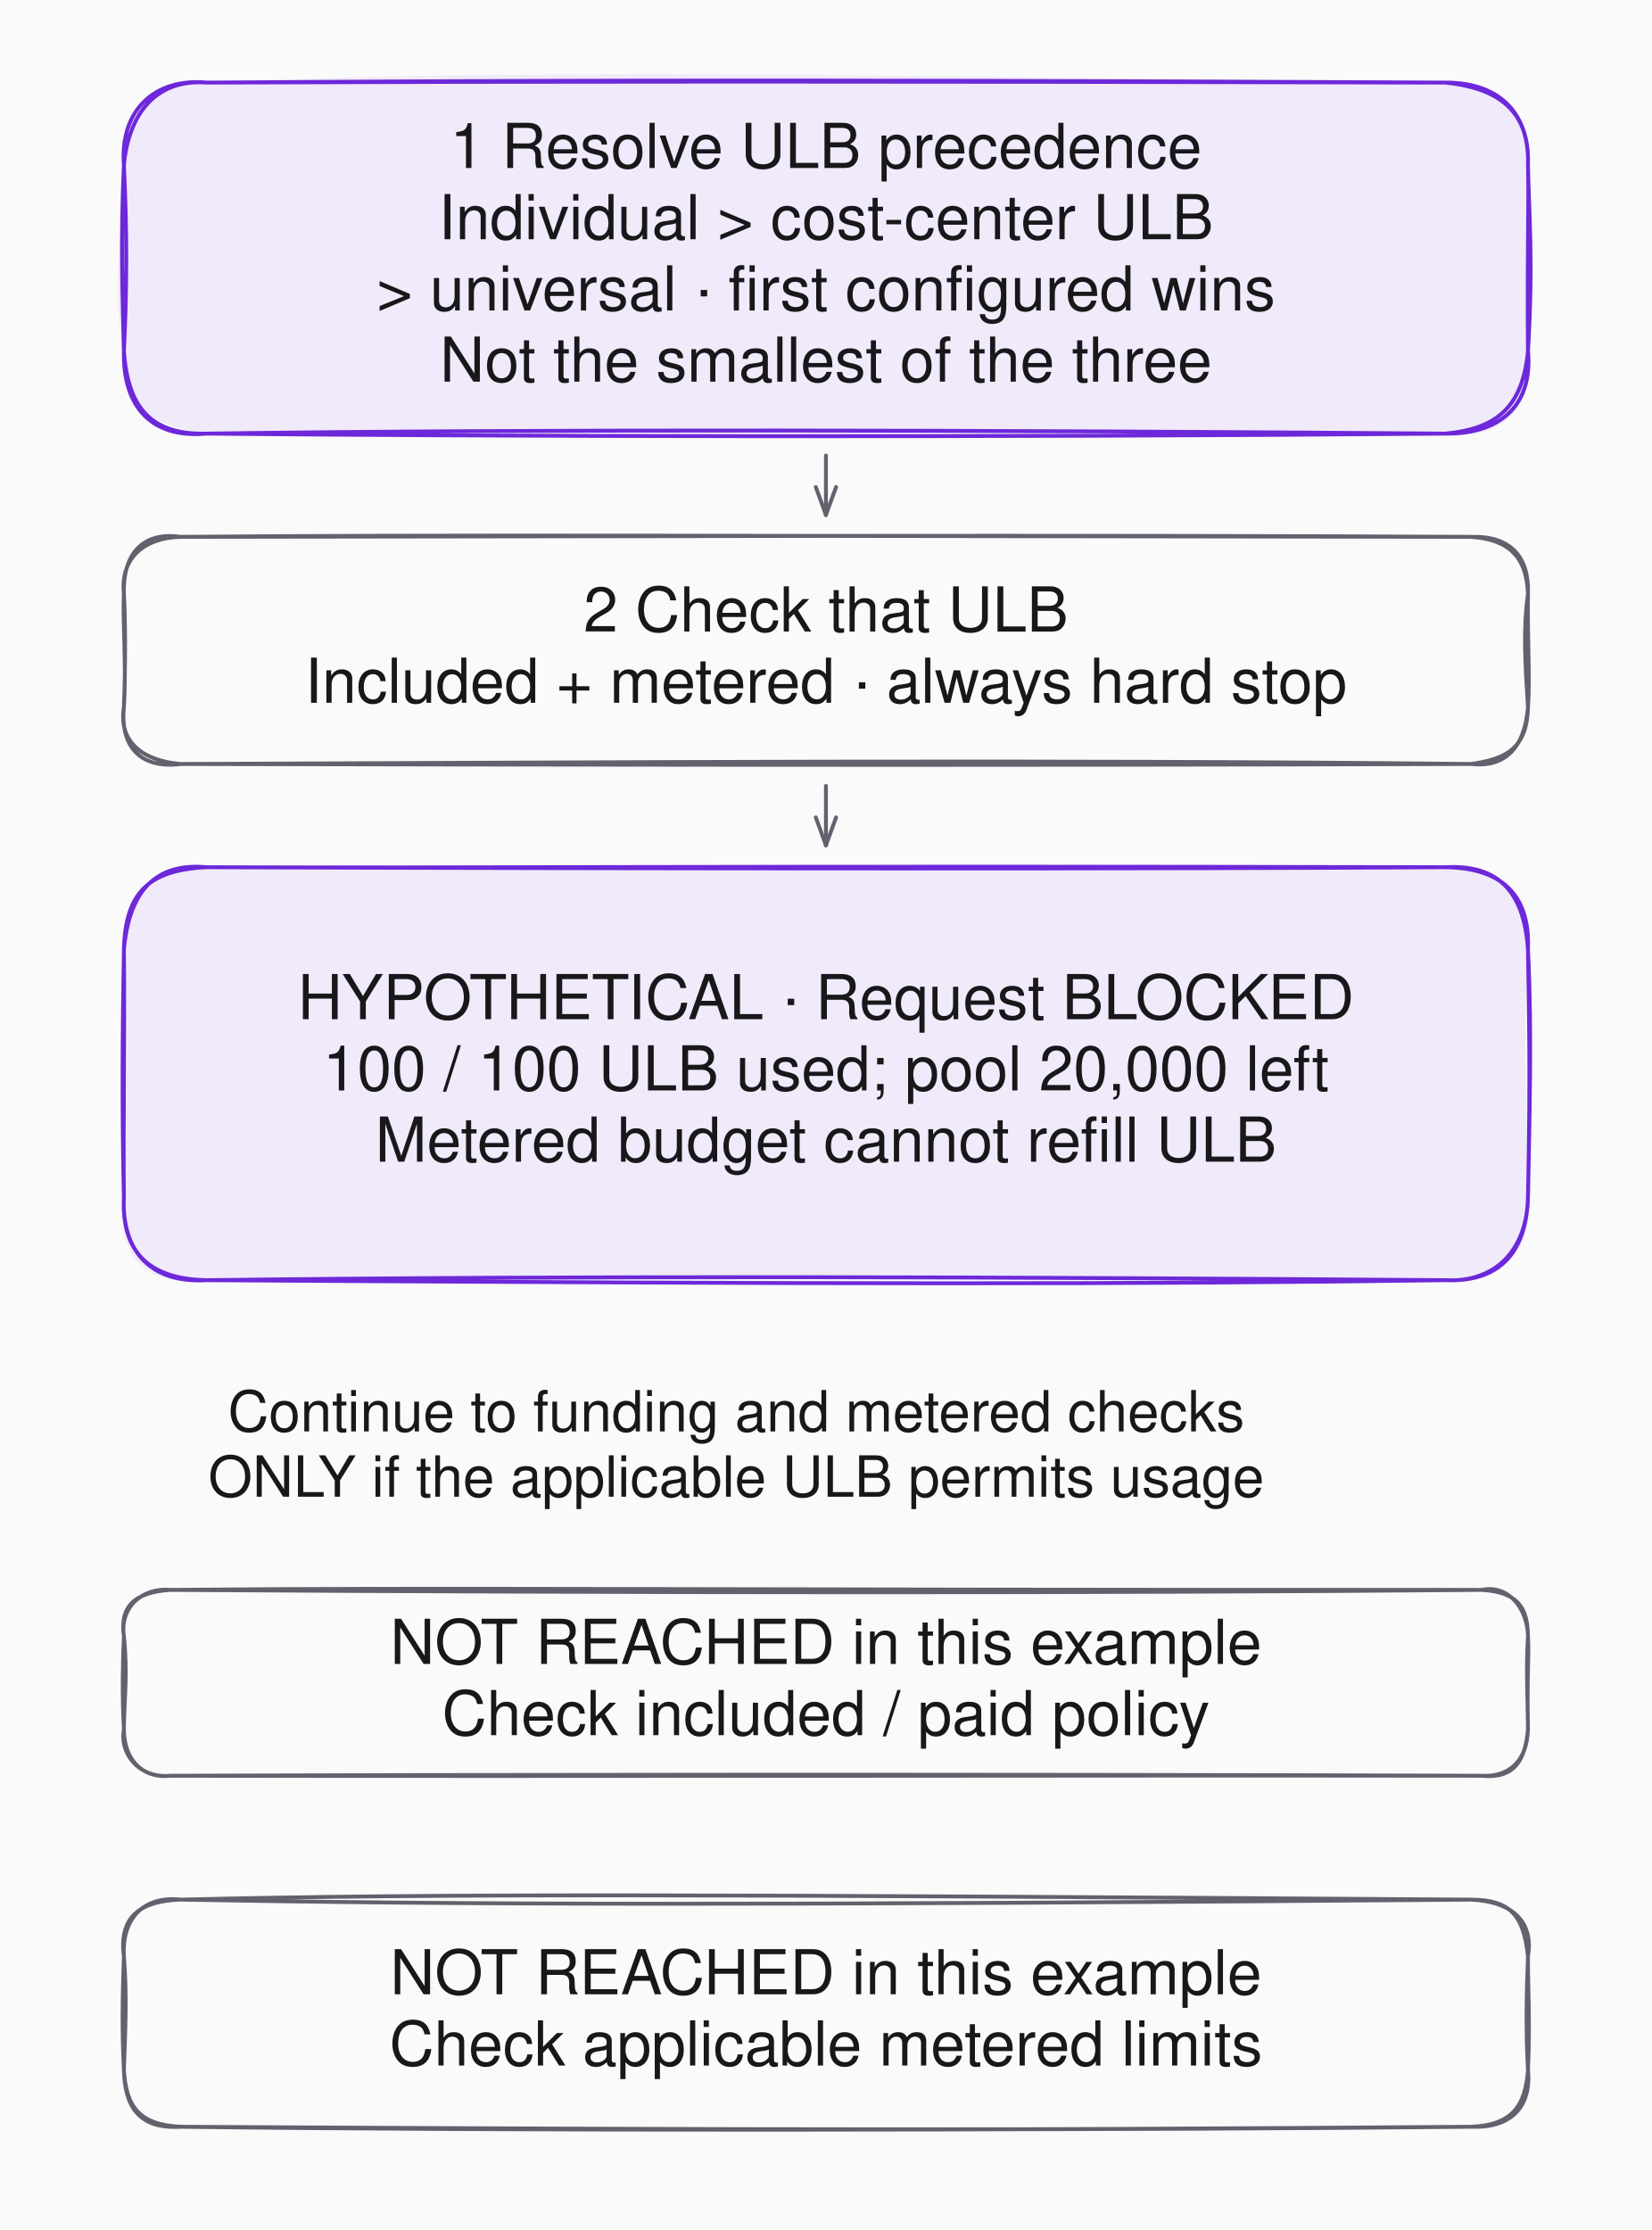
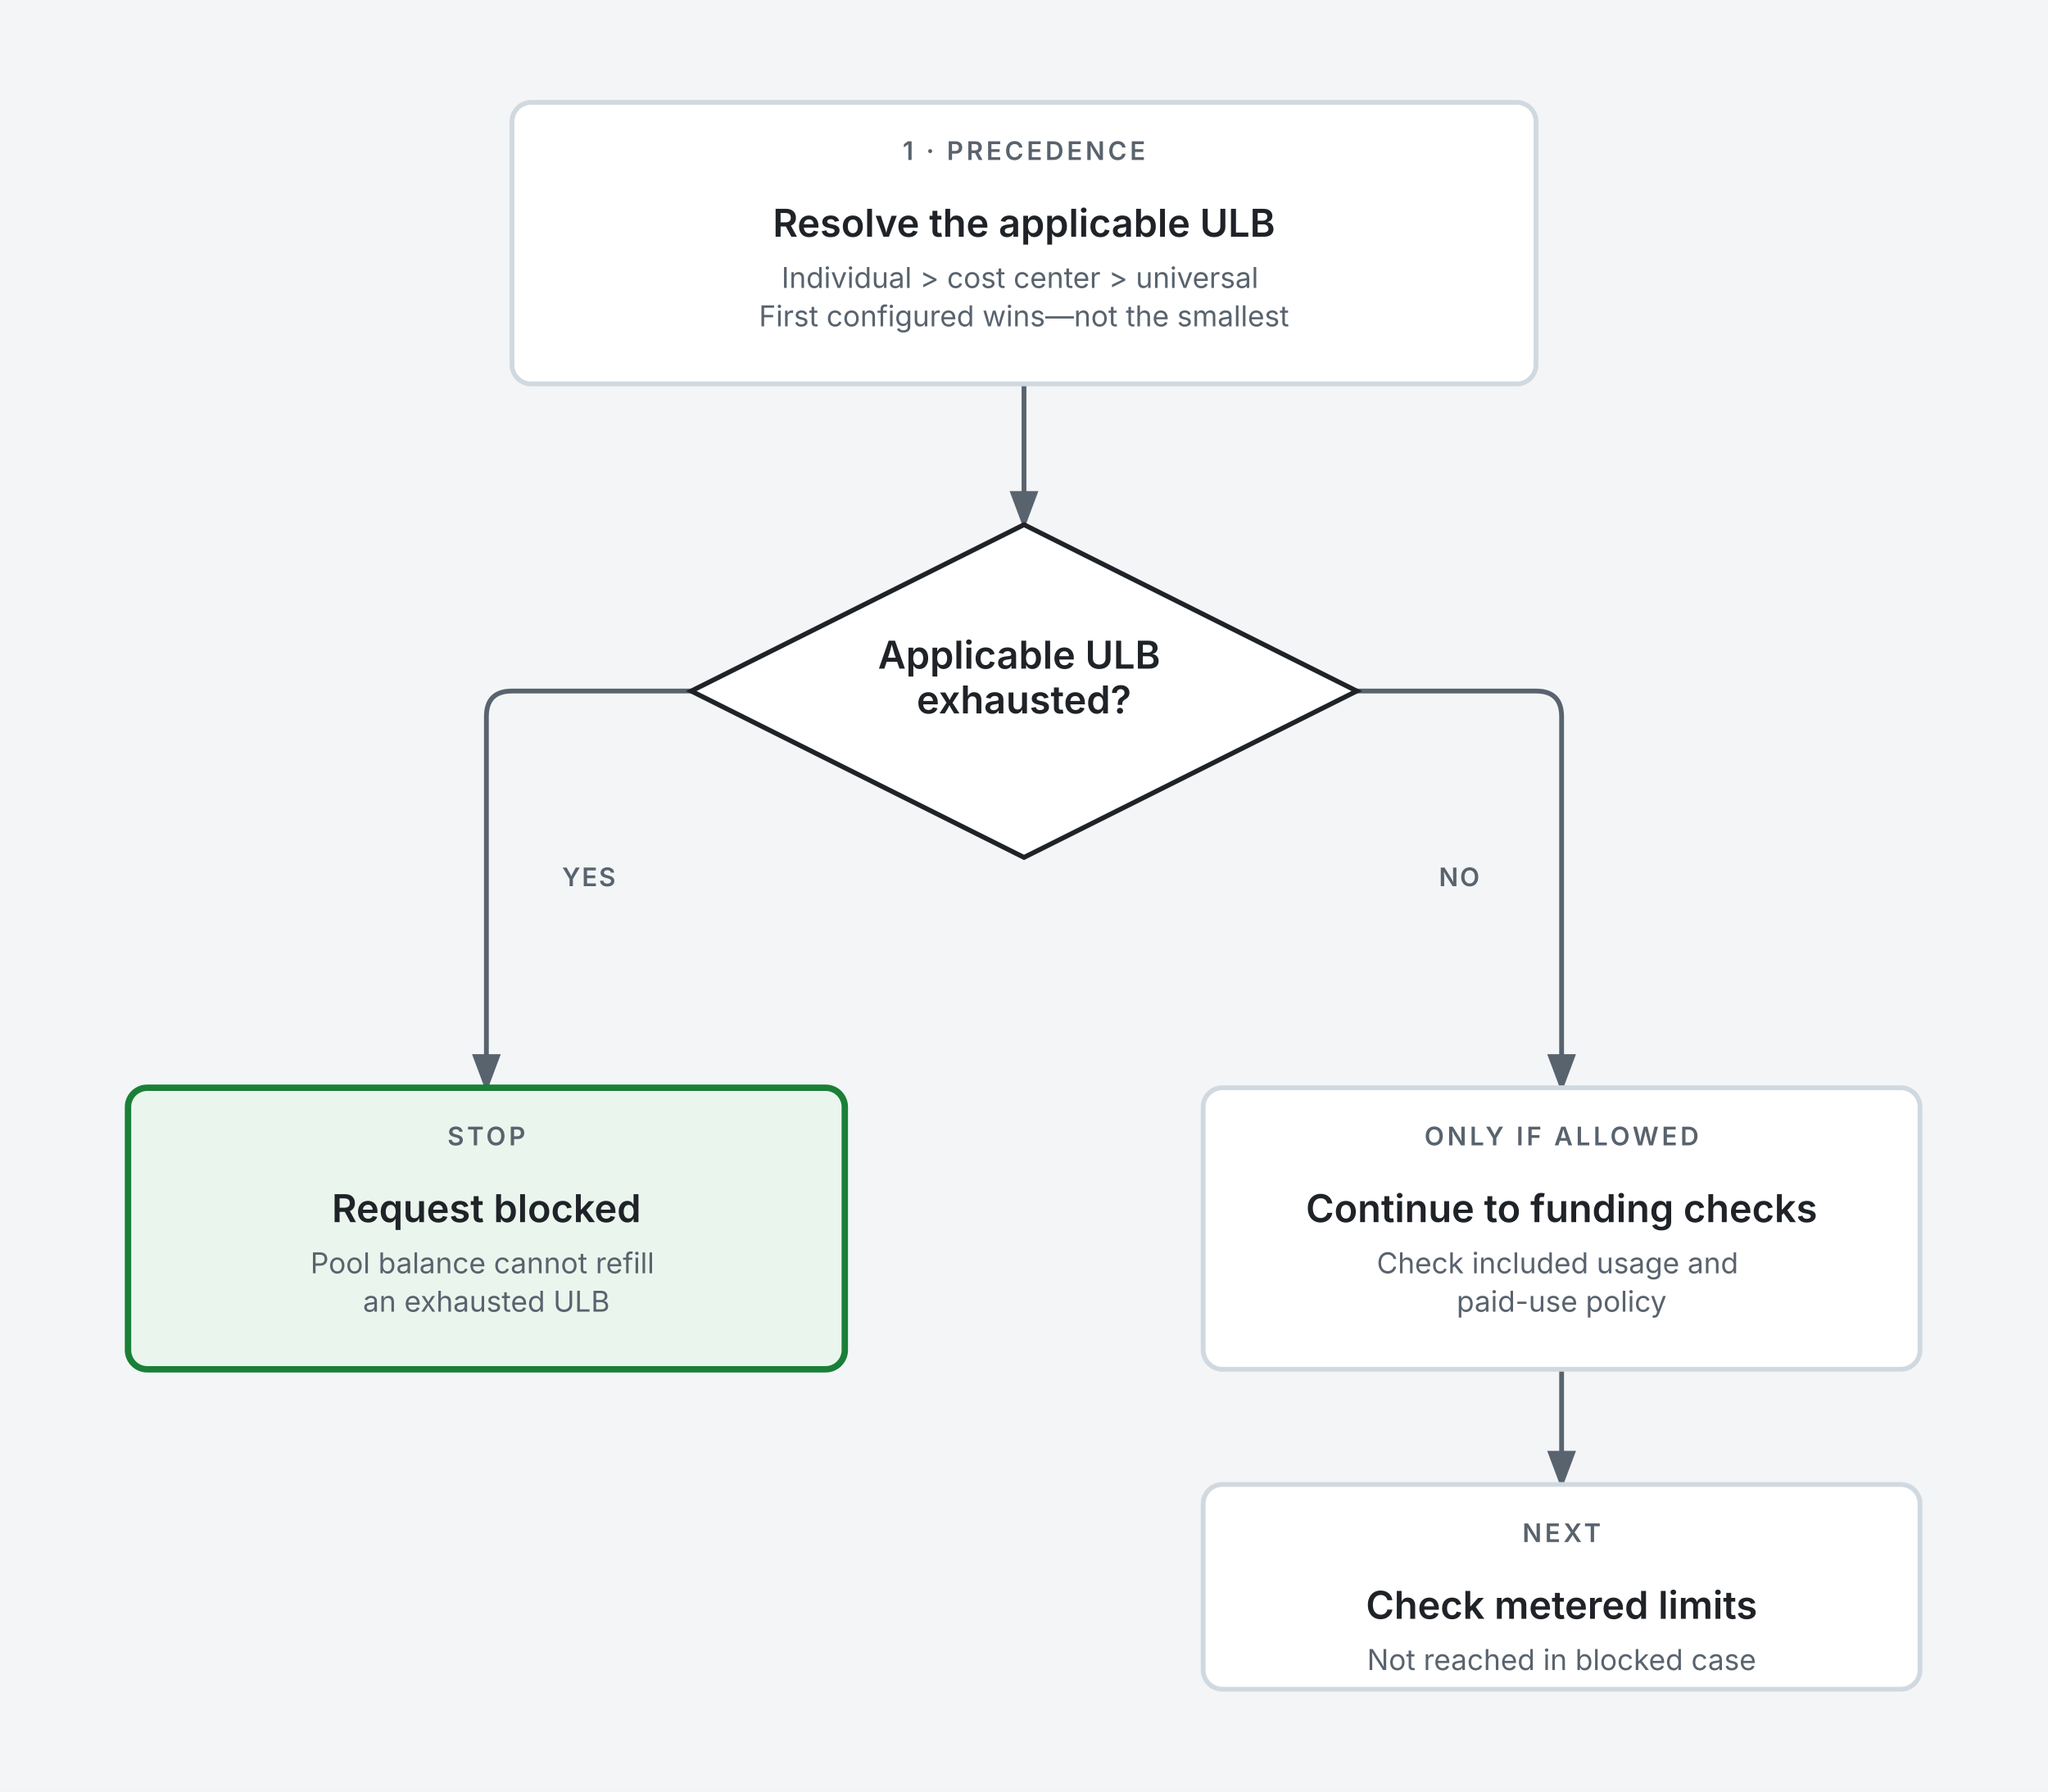
- <svg xmlns="http://www.w3.org/2000/svg" version="1.1" viewBox="0 0 640 864" width="640" height="864" role="img" aria-labelledby="layered-guardrails-light-title layered-guardrails-light-desc">
+ <svg xmlns="http://www.w3.org/2000/svg" viewBox="0 0 640 560" role="img" aria-labelledby="layered-guardrails-light-title layered-guardrails-light-desc">
  <defs>
-     <style class="style-fonts">
-       </style>
+     <marker id="layered-guardrails-light-arrow" markerWidth="8" markerHeight="6" refX="7" refY="3" orient="auto">
+       <path d="M 0 0 L 8 3 L 0 6 Z" fill="#59636e" />
+     </marker>
  </defs>
-   <rect x="0" y="0" width="640" height="864" fill="#fafafa" />
-   <g stroke-linecap="round" transform="translate(0 0) rotate(0 320 432)">
-     <path d="M0 0 L640 0 L640 864 L0 864" stroke="none" stroke-width="0" fill="#fafafa" />
-     <path d="M0 0 C151.27 0, 302.54 0, 640 0 M0 0 C170.98 0, 341.96 0, 640 0 M640 0 C640 227.26, 640 454.52, 640 864 M640 0 C640 184.31, 640 368.62, 640 864 M640 864 C388.17 864, 136.33 864, 0 864 M640 864 C458.89 864, 277.78 864, 0 864 M0 864 C0 587.18, 0 310.36, 0 0 M0 864 C0 521.8, 0 179.6, 0 0" stroke="transparent" stroke-width="2" fill="none" />
+   <style>
+     svg { font-family: system-ui, -apple-system, "Segoe UI", sans-serif; color: #1f2328; }
+     .paper { fill: #f3f5f7; }
+     .node, .step-card { fill: #ffffff; stroke: #d1d9e0; stroke-width: 1.5; }
+     .node.focus, .step-card.focus { fill: #eaf6ed; stroke: #1a7f37; stroke-width: 2; }
+     .decision { fill: #ffffff; stroke: #1f2328; stroke-width: 1.5; }
+     .hub { fill: #eaf6ed; stroke: #1a7f37; stroke-width: 1.5; }
+     .step-number { fill: #f3f5f7; stroke: #d1d9e0; stroke-width: 1.5; }
+     .step-number.focus { fill: #1a7f37; stroke: #1a7f37; }
+     .eyebrow, .detail, .note { fill: #59636e; }
+     .node-name, .number { fill: #1f2328; }
+     .arrow { fill: none; stroke: #59636e; stroke-width: 1.5; stroke-linecap: round; stroke-linejoin: round; marker-end: url(#layered-guardrails-light-arrow); }
+     .spoke { fill: none; stroke: #59636e; stroke-width: 1; stroke-dasharray: 4 3; }
+     .eyebrow { font-size: 8px; font-weight: 600; letter-spacing: .12em; }
+     .node-name { font-size: 12px; font-weight: 600; }
+     .detail { font-size: 9px; }
+     .arrow-label { fill: #59636e; font-size: 8px; font-weight: 600; letter-spacing: .06em; }
+     .label-mask { fill: #f3f5f7; }
+     .number { font-size: 9px; font-weight: 600; }
+     .note { font-size: 10px; }
+   </style>
+   <rect x="0" y="0" width="640" height="560" class="paper" />
+   <path d="M 320 120 L 320 164" class="arrow" marker-end="url(#layered-guardrails-light-arrow)" />
+   <path d="M 216 216 L 160 216 Q 152 216 152 224 L 152 340" class="arrow" marker-end="url(#layered-guardrails-light-arrow)" />
+   <rect x="169" y="266" width="30" height="16" rx="2" class="label-mask" />
+   <text x="184" y="277" text-anchor="middle" class="arrow-label">YES</text>
+   <path d="M 424 216 L 480 216 Q 488 216 488 224 L 488 340" class="arrow" marker-end="url(#layered-guardrails-light-arrow)" />
+   <rect x="444" y="266" width="24" height="16" rx="2" class="label-mask" />
+   <text x="456" y="277" text-anchor="middle" class="arrow-label">NO</text>
+   <path d="M 488 428 L 488 464" class="arrow" marker-end="url(#layered-guardrails-light-arrow)" />
+   <g>
+     <rect x="160" y="32" width="320" height="88" rx="6" class="node" />
+     <text x="320" y="50" text-anchor="middle" class="eyebrow">
+       <tspan>1 · PRECEDENCE</tspan>
+     </text>
+     <text x="320" y="74" text-anchor="middle" class="node-name">
+       <tspan>Resolve the applicable ULB</tspan>
+     </text>
+     <text x="320" y="90" text-anchor="middle" class="detail">
+       <tspan>Individual &gt; cost center &gt; universal</tspan>
+       <tspan x="320" dy="12">First configured wins—not the smallest</tspan>
+     </text>
  </g>
-   <g stroke-linecap="round">
-     <g transform="translate(320 176.5) rotate(0 0 11.5)">
-       <path d="M0 0 C0 3.83, 0 19.17, 0 23 M0 0 C0 3.83, 0 19.17, 0 23" stroke="#62626e" stroke-width="1.5" fill="none" />
-     </g>
-     <g transform="translate(320 176.5) rotate(0 0 11.5)">
-       <path d="M-3.93 12.19 C-3.14 14.36, -2.35 16.53, 0 23 M-3.93 12.19 C-2.93 14.95, -1.93 17.7, 0 23" stroke="#62626e" stroke-width="1.5" fill="none" />
-     </g>
-     <g transform="translate(320 176.5) rotate(0 0 11.5)">
-       <path d="M3.93 12.19 C3.14 14.36, 2.35 16.53, 0 23 M3.93 12.19 C2.93 14.95, 1.93 17.7, 0 23" stroke="#62626e" stroke-width="1.5" fill="none" />
-     </g>
+   <g>
+     <polygon points="320,164 424,216 320,268 216,216" class="decision" />
+     <text x="320" y="209" text-anchor="middle" class="node-name">
+       <tspan>Applicable ULB</tspan>
+       <tspan x="320" dy="14">exhausted?</tspan>
+     </text>
  </g>
-   <mask />
-   <g stroke-linecap="round">
-     <g transform="translate(320 304.5) rotate(0 0 11.5)">
-       <path d="M0 0 C0 3.83, 0 19.17, 0 23 M0 0 C0 3.83, 0 19.17, 0 23" stroke="#62626e" stroke-width="1.5" fill="none" />
-     </g>
-     <g transform="translate(320 304.5) rotate(0 0 11.5)">
-       <path d="M-3.93 12.19 C-3.14 14.36, -2.35 16.53, 0 23 M-3.93 12.19 C-2.93 14.95, -1.93 17.7, 0 23" stroke="#62626e" stroke-width="1.5" fill="none" />
-     </g>
-     <g transform="translate(320 304.5) rotate(0 0 11.5)">
-       <path d="M3.93 12.19 C3.14 14.36, 2.35 16.53, 0 23 M3.93 12.19 C2.93 14.95, 1.93 17.7, 0 23" stroke="#62626e" stroke-width="1.5" fill="none" />
-     </g>
+   <g>
+     <rect x="40" y="340" width="224" height="88" rx="6" class="node focus" />
+     <text x="152" y="358" text-anchor="middle" class="eyebrow">
+       <tspan>STOP</tspan>
+     </text>
+     <text x="152" y="382" text-anchor="middle" class="node-name">
+       <tspan>Request blocked</tspan>
+     </text>
+     <text x="152" y="398" text-anchor="middle" class="detail">
+       <tspan>Pool balance cannot refill</tspan>
+       <tspan x="152" dy="12">an exhausted ULB</tspan>
+     </text>
  </g>
-   <mask />
-   <g stroke-linecap="round" transform="translate(48 32) rotate(0 272 68)">
-     <path d="M32 0 C137.62 -4.83, 242 -3.7, 512 0 C532.26 0.49, 543.74 7.5, 544 32 C542.05 55.79, 547.33 79.35, 544 104 C547.42 128.37, 530.56 139.18, 512 136 C393.86 137.51, 271.78 137, 32 136 C13.98 133.69, -3.24 126.21, 0 104 C-4.77 83.21, -0.98 59.03, 0 32 C1.08 11.49, 8.96 0.01, 32 0" stroke="none" stroke-width="0" fill="#f0eafa" />
-     <path d="M32 0 C128.95 -0.58, 224.53 -1.41, 512 0 M32 0 C161.95 -0.5, 292.02 -0.53, 512 0 M512 0 C533.44 -0.09, 544.71 12.4, 544 32 M512 0 C531.14 1.95, 544.84 9.92, 544 32 M544 32 C544.24 49.32, 546.14 68.74, 544 104 M544 32 C544.45 47.96, 543.62 64.14, 544 104 M544 104 C545.9 123.95, 534.43 136.24, 512 136 M544 104 C541.93 125.62, 532.04 134.13, 512 136 M512 136 C335.61 134.61, 159.94 134.21, 32 136 M512 136 C325.14 137.63, 138.77 137.05, 32 136 M32 136 C9.75 136.59, 1.46 125.01, 0 104 M32 136 C11.09 137.94, -0.5 126.07, 0 104 M0 104 C-0.51 83.31, -1.33 60.83, 0 32 M0 104 C1.24 79.89, 1.19 55.65, 0 32 M0 32 C1.82 12.13, 12.39 -1.49, 32 0 M0 32 C-1.67 10.73, 11.94 -1.86, 32 0" stroke="#6d28d9" stroke-width="1.5" fill="none" />
+   <g>
+     <rect x="376" y="340" width="224" height="88" rx="6" class="node" />
+     <text x="488" y="358" text-anchor="middle" class="eyebrow">
+       <tspan>ONLY IF ALLOWED</tspan>
+     </text>
+     <text x="488" y="382" text-anchor="middle" class="node-name">
+       <tspan>Continue to funding checks</tspan>
+     </text>
+     <text x="488" y="398" text-anchor="middle" class="detail">
+       <tspan>Check included usage and</tspan>
+       <tspan x="488" dy="12">paid-use policy</tspan>
+     </text>
  </g>
-   <g transform="translate(145.5898 44.8) rotate(0 174.4102 55.2)">
-     <text x="174.41" y="20.28" font-family="Helvetica, Arial, sans-serif" font-size="24px" fill="#18181b" text-anchor="middle" style="white-space: pre;" direction="ltr" dominant-baseline="alphabetic">1  Resolve ULB precedence</text>
-     <text x="174.41" y="47.88" font-family="Helvetica, Arial, sans-serif" font-size="24px" fill="#18181b" text-anchor="middle" style="white-space: pre;" direction="ltr" dominant-baseline="alphabetic">Individual &gt; cost-center ULB</text>
-     <text x="174.41" y="75.48" font-family="Helvetica, Arial, sans-serif" font-size="24px" fill="#18181b" text-anchor="middle" style="white-space: pre;" direction="ltr" dominant-baseline="alphabetic">&gt; universal · first configured wins</text>
-     <text x="174.41" y="103.08" font-family="Helvetica, Arial, sans-serif" font-size="24px" fill="#18181b" text-anchor="middle" style="white-space: pre;" direction="ltr" dominant-baseline="alphabetic">Not the smallest of the three</text>
-   </g>
-   <g stroke-linecap="round" transform="translate(48 208) rotate(0 272 44)">
-     <path d="M22 0 C189.61 -4.16, 355.88 -4.38, 522 0 C538.69 -2.1, 546.96 10.68, 544 22 C541.64 38.23, 546.12 53.65, 544 66 C544.59 83.09, 536.29 86.83, 522 88 C379.12 85.84, 237.88 84.4, 22 88 C4.21 85.85, 2.51 77.37, 0 66 C3.04 54.18, -0.11 34.9, 0 22 C-0.43 4.45, 7.35 2.5, 22 0" stroke="none" stroke-width="0" fill="#fafafa" />
-     <path d="M22 0 C122.87 -0.86, 223.25 -0.39, 522 0 M22 0 C193.05 -0.17, 363.72 -0.83, 522 0 M522 0 C536.44 1.05, 543.4 7.49, 544 22 M522 0 C537.24 -0.47, 544.5 7.73, 544 22 M544 22 C542.07 36.16, 542.91 48.74, 544 66 M544 22 C543.74 39.1, 544.82 55.66, 544 66 M544 66 C542.68 81.94, 534.96 89.48, 522 88 M544 66 C543.63 82.81, 534.48 86.12, 522 88 M522 88 C359.66 86.26, 197.48 87.33, 22 88 M522 88 C335.39 88.61, 148.94 88.29, 22 88 M22 88 C6.33 90, -1.47 81.2, 0 66 M22 88 C7.95 86.85, -2.22 79.94, 0 66 M0 66 C0.66 48.95, 0.57 32.19, 0 22 M0 66 C1.06 49.43, -0.57 31.93, 0 22 M0 22 C-1.46 8.17, 7.99 0.32, 22 0 M0 22 C-0.44 6.27, 7.61 -2.1, 22 0" stroke="#62626e" stroke-width="1.5" fill="none" />
-   </g>
-   <g transform="translate(116.8848 224.4) rotate(0 203.1152 27.6)">
-     <text x="203.115" y="20.28" font-family="Helvetica, Arial, sans-serif" font-size="24px" fill="#18181b" text-anchor="middle" style="white-space: pre;" direction="ltr" dominant-baseline="alphabetic">2  Check that ULB</text>
-     <text x="203.115" y="47.88" font-family="Helvetica, Arial, sans-serif" font-size="24px" fill="#18181b" text-anchor="middle" style="white-space: pre;" direction="ltr" dominant-baseline="alphabetic">Included + metered · always hard stop</text>
-   </g>
-   <g stroke-linecap="round" transform="translate(48 616) rotate(0 272 36)">
-     <path d="M18 0 C166.83 0.09, 315.99 1.31, 526 0 C540.3 3.23, 544.07 3.61, 544 18 C540.71 27.36, 546.57 32.85, 544 54 C542.53 67.32, 541.33 70.28, 526 72 C416.72 70.62, 306.37 71.11, 18 72 C2.78 73.89, -1.81 66.21, 0 54 C-0.68 40.85, 2.91 33.63, 0 18 C0.43 6.97, 6.62 -0.93, 18 0" stroke="none" stroke-width="0" fill="#fafafa" />
-     <path d="M18 0 C119.86 -1, 222.68 0.07, 526 0 M18 0 C199.15 1.16, 380.95 1.28, 526 0 M526 0 C539.71 0.78, 543.9 6.47, 544 18 M526 0 C536.41 -2.23, 543.84 7.22, 544 18 M544 18 C543.17 31.1, 543.97 43.94, 544 54 M544 18 C544.48 26.57, 543.49 33.88, 544 54 M544 54 C542.89 66.66, 538.25 73.29, 526 72 M544 54 C543.61 66.98, 536 72.62, 526 72 M526 72 C357.47 71.78, 190.07 72.3, 18 72 M526 72 C323.77 71.34, 121.43 71.61, 18 72 M18 72 C7.48 73.2, 0.04 66.08, 0 54 M18 72 C6.33 73.2, -1.79 63.79, 0 54 M0 54 C0.05 43.2, 1.57 33.11, 0 18 M0 54 C-0.73 40.83, -0.42 27.41, 0 18 M0 18 C-1.66 6.38, 4.06 0.92, 18 0 M0 18 C-1.65 6.64, 7.24 -1.03, 18 0" stroke="#62626e" stroke-width="1.5" fill="none" />
-   </g>
-   <g transform="translate(149.2871 624.4) rotate(0 170.7129 27.6)">
-     <text x="170.713" y="20.28" font-family="Helvetica, Arial, sans-serif" font-size="24px" fill="#18181b" text-anchor="middle" style="white-space: pre;" direction="ltr" dominant-baseline="alphabetic">NOT REACHED in this example</text>
-     <text x="170.713" y="47.88" font-family="Helvetica, Arial, sans-serif" font-size="24px" fill="#18181b" text-anchor="middle" style="white-space: pre;" direction="ltr" dominant-baseline="alphabetic">Check included / paid policy</text>
-   </g>
-   <g stroke-linecap="round" transform="translate(48 736) rotate(0 272 44)">
-     <path d="M22 0 C186.78 -1.6, 352.28 -0.92, 522 0 C538.32 1.59, 541.54 7.13, 544 22 C541.81 33, 542.57 48.26, 544 66 C540.73 78.33, 536.94 89.41, 522 88 C330 89.82, 136.35 88.4, 22 88 C8.53 88.03, 2.5 82.15, 0 66 C2.49 52.17, -4.21 37.09, 0 22 C2.09 9.87, 5.77 3.27, 22 0" stroke="none" stroke-width="0" fill="#fafafa" />
-     <path d="M22 0 C122.5 -2.4, 224.03 -2, 522 0 M22 0 C131.94 1.99, 242.72 2.28, 522 0 M522 0 C537.08 0.05, 542.34 6.07, 544 22 M522 0 C538.93 0.84, 546.13 9.28, 544 22 M544 22 C543.4 36.32, 543.17 52.05, 544 66 M544 22 C543.91 34.2, 544.86 45.75, 544 66 M544 66 C545.57 82.29, 535.13 88.63, 522 88 M544 66 C543.02 79.49, 538.27 87.36, 522 88 M522 88 C379.23 89.41, 235.81 89.24, 22 88 M522 88 C336.78 89.44, 151.7 89.63, 22 88 M22 88 C5.49 89.01, 0.35 79.84, 0 66 M22 88 C5.7 87.23, 0.88 80.04, 0 66 M0 66 C-0.36 56.69, -0.92 47.97, 0 22 M0 66 C0.5 51.11, 1.26 37.81, 0 22 M0 22 C-0.84 7.32, 7.62 -1.57, 22 0 M0 22 C-2.12 6, 7.1 0.49, 22 0" stroke="#62626e" stroke-width="1.5" fill="none" />
-   </g>
-   <g transform="translate(149.2871 752.4) rotate(0 170.7129 27.6)">
-     <text x="170.713" y="20.28" font-family="Helvetica, Arial, sans-serif" font-size="24px" fill="#18181b" text-anchor="middle" style="white-space: pre;" direction="ltr" dominant-baseline="alphabetic">NOT REACHED in this example</text>
-     <text x="170.713" y="47.88" font-family="Helvetica, Arial, sans-serif" font-size="24px" fill="#18181b" text-anchor="middle" style="white-space: pre;" direction="ltr" dominant-baseline="alphabetic">Check applicable metered limits</text>
-   </g>
-   <g stroke-linecap="round" transform="translate(48 336) rotate(0 272 80)">
-     <path d="M32 0 C132.03 1.44, 232.94 -0.36, 512 0 C536.21 -0.53, 545.49 11.21, 544 32 C542.13 60.75, 543.55 93.94, 544 128 C545.61 148.46, 536.88 157.19, 512 160 C375.07 158.66, 237.33 160.24, 32 160 C7.25 162.79, -3.26 149.36, 0 128 C0.22 93.32, 2.89 62.54, 0 32 C2.16 12.13, 12.48 -0.58, 32 0" stroke="none" stroke-width="0" fill="#f0eafa" />
-     <path d="M32 0 C130.19 0.39, 227.35 -0.61, 512 0 M32 0 C217.82 0.61, 403.96 0.67, 512 0 M512 0 C534.93 0.26, 544.9 11.75, 544 32 M512 0 C532.01 -1.14, 542.51 8.95, 544 32 M544 32 C544.32 55.59, 545.05 77.59, 544 128 M544 32 C545.62 64.91, 544.49 99.1, 544 128 M544 128 C543.3 148.77, 533.5 160.91, 512 160 M544 128 C543.58 148, 531.7 161.02, 512 160 M512 160 C347.53 158.78, 182.87 158.14, 32 160 M512 160 C393.07 161.68, 273.43 161.52, 32 160 M32 160 C9.11 159.61, -0.96 148.48, 0 128 M32 160 C10.44 161.3, -0.94 148.76, 0 128 M0 128 C-0.35 97.02, 0.41 67.61, 0 32 M0 128 C-0.75 95.48, -0.57 64.07, 0 32 M0 32 C1.93 10.14, 11.54 -1.9, 32 0 M0 32 C0.55 10.1, 9.21 1.13, 32 0" stroke="#6d28d9" stroke-width="1.5" fill="none" />
-   </g>
-   <g transform="translate(112.6016 374.6) rotate(0 207.3984 41.4)">
-     <text x="207.398" y="20.28" font-family="Helvetica, Arial, sans-serif" font-size="24px" fill="#18181b" text-anchor="middle" style="white-space: pre;" direction="ltr" dominant-baseline="alphabetic">HYPOTHETICAL · Request BLOCKED</text>
-     <text x="207.398" y="47.88" font-family="Helvetica, Arial, sans-serif" font-size="24px" fill="#18181b" text-anchor="middle" style="white-space: pre;" direction="ltr" dominant-baseline="alphabetic">100 / 100 ULB used; pool 20,000 left</text>
-     <text x="207.398" y="75.48" font-family="Helvetica, Arial, sans-serif" font-size="24px" fill="#18181b" text-anchor="middle" style="white-space: pre;" direction="ltr" dominant-baseline="alphabetic">Metered budget cannot refill ULB</text>
-   </g>
-   <g transform="translate(80 536) rotate(0 205.2402 25.3)">
-     <text x="205.24" y="18.59" font-family="Helvetica, Arial, sans-serif" font-size="22px" fill="#18181b" text-anchor="middle" style="white-space: pre;" direction="ltr" dominant-baseline="alphabetic">Continue to funding and metered checks</text>
-     <text x="205.24" y="43.89" font-family="Helvetica, Arial, sans-serif" font-size="22px" fill="#18181b" text-anchor="middle" style="white-space: pre;" direction="ltr" dominant-baseline="alphabetic">ONLY if the applicable ULB permits usage</text>
+   <g>
+     <rect x="376" y="464" width="224" height="64" rx="6" class="node" />
+     <text x="488" y="482" text-anchor="middle" class="eyebrow">
+       <tspan>NEXT</tspan>
+     </text>
+     <text x="488" y="506" text-anchor="middle" class="node-name">
+       <tspan>Check metered limits</tspan>
+     </text>
+     <text x="488" y="522" text-anchor="middle" class="detail">
+       <tspan>Not reached in blocked case</tspan>
+     </text>
  </g>
</svg>
